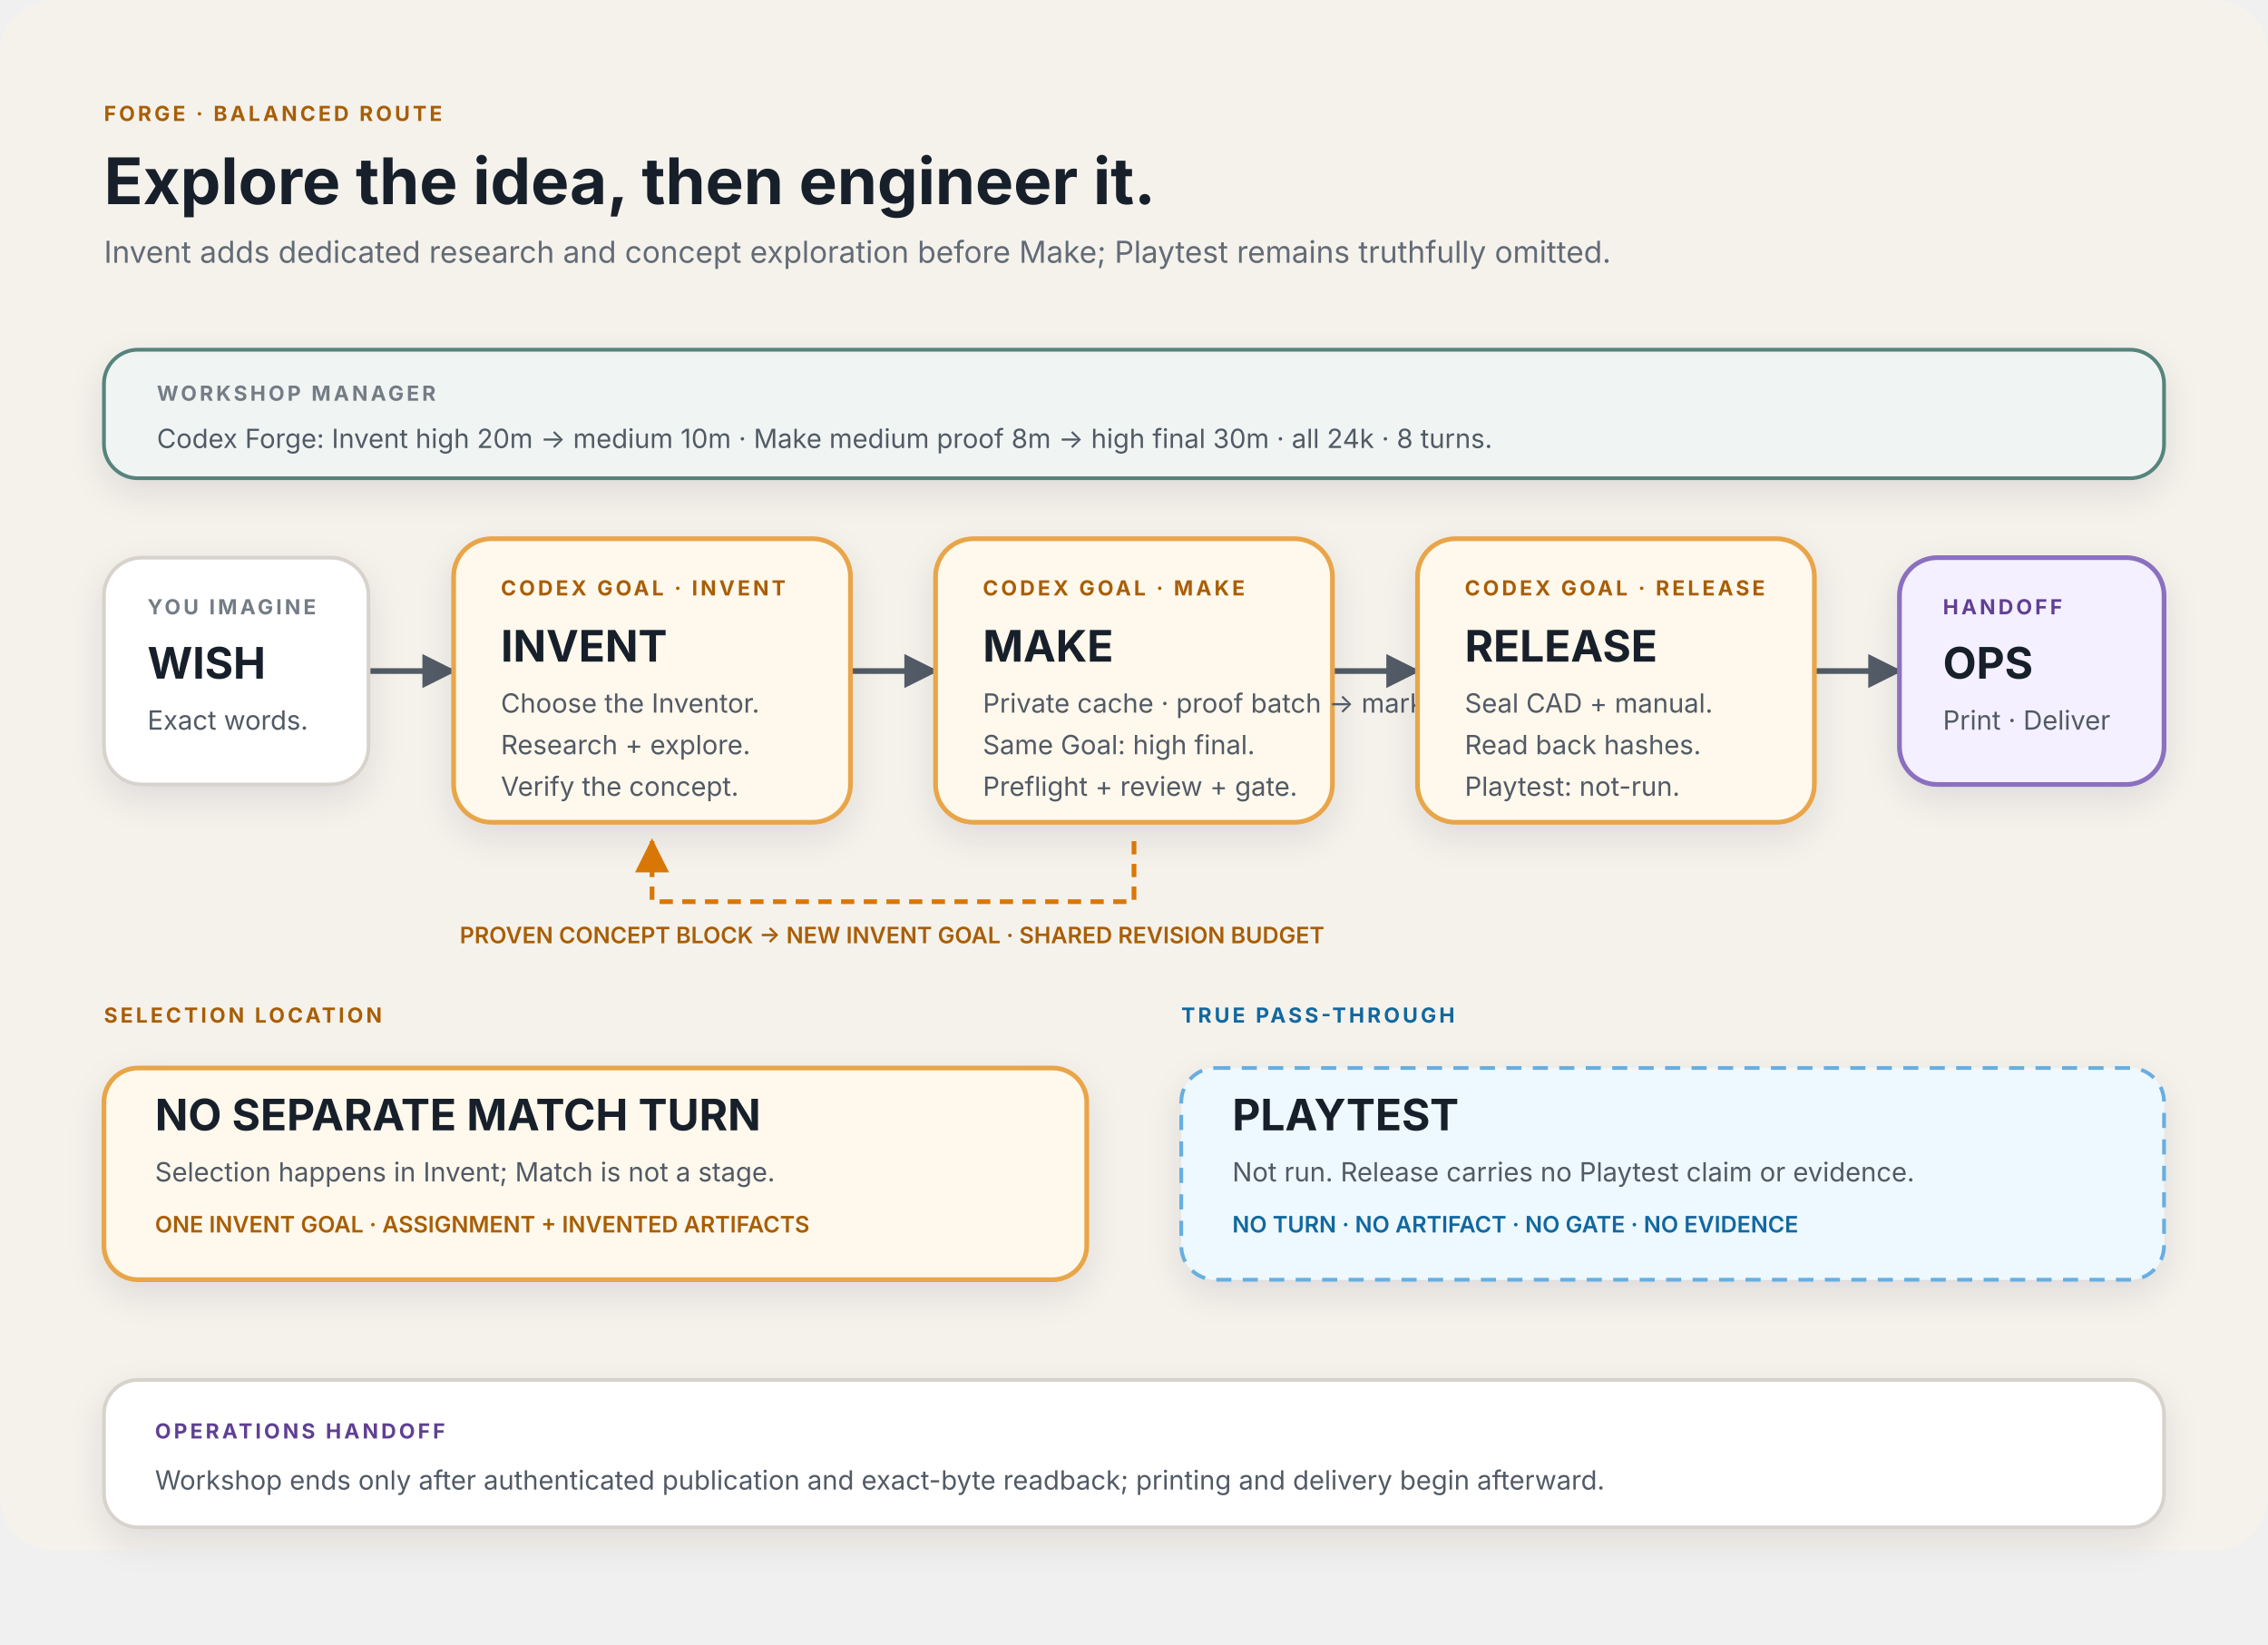
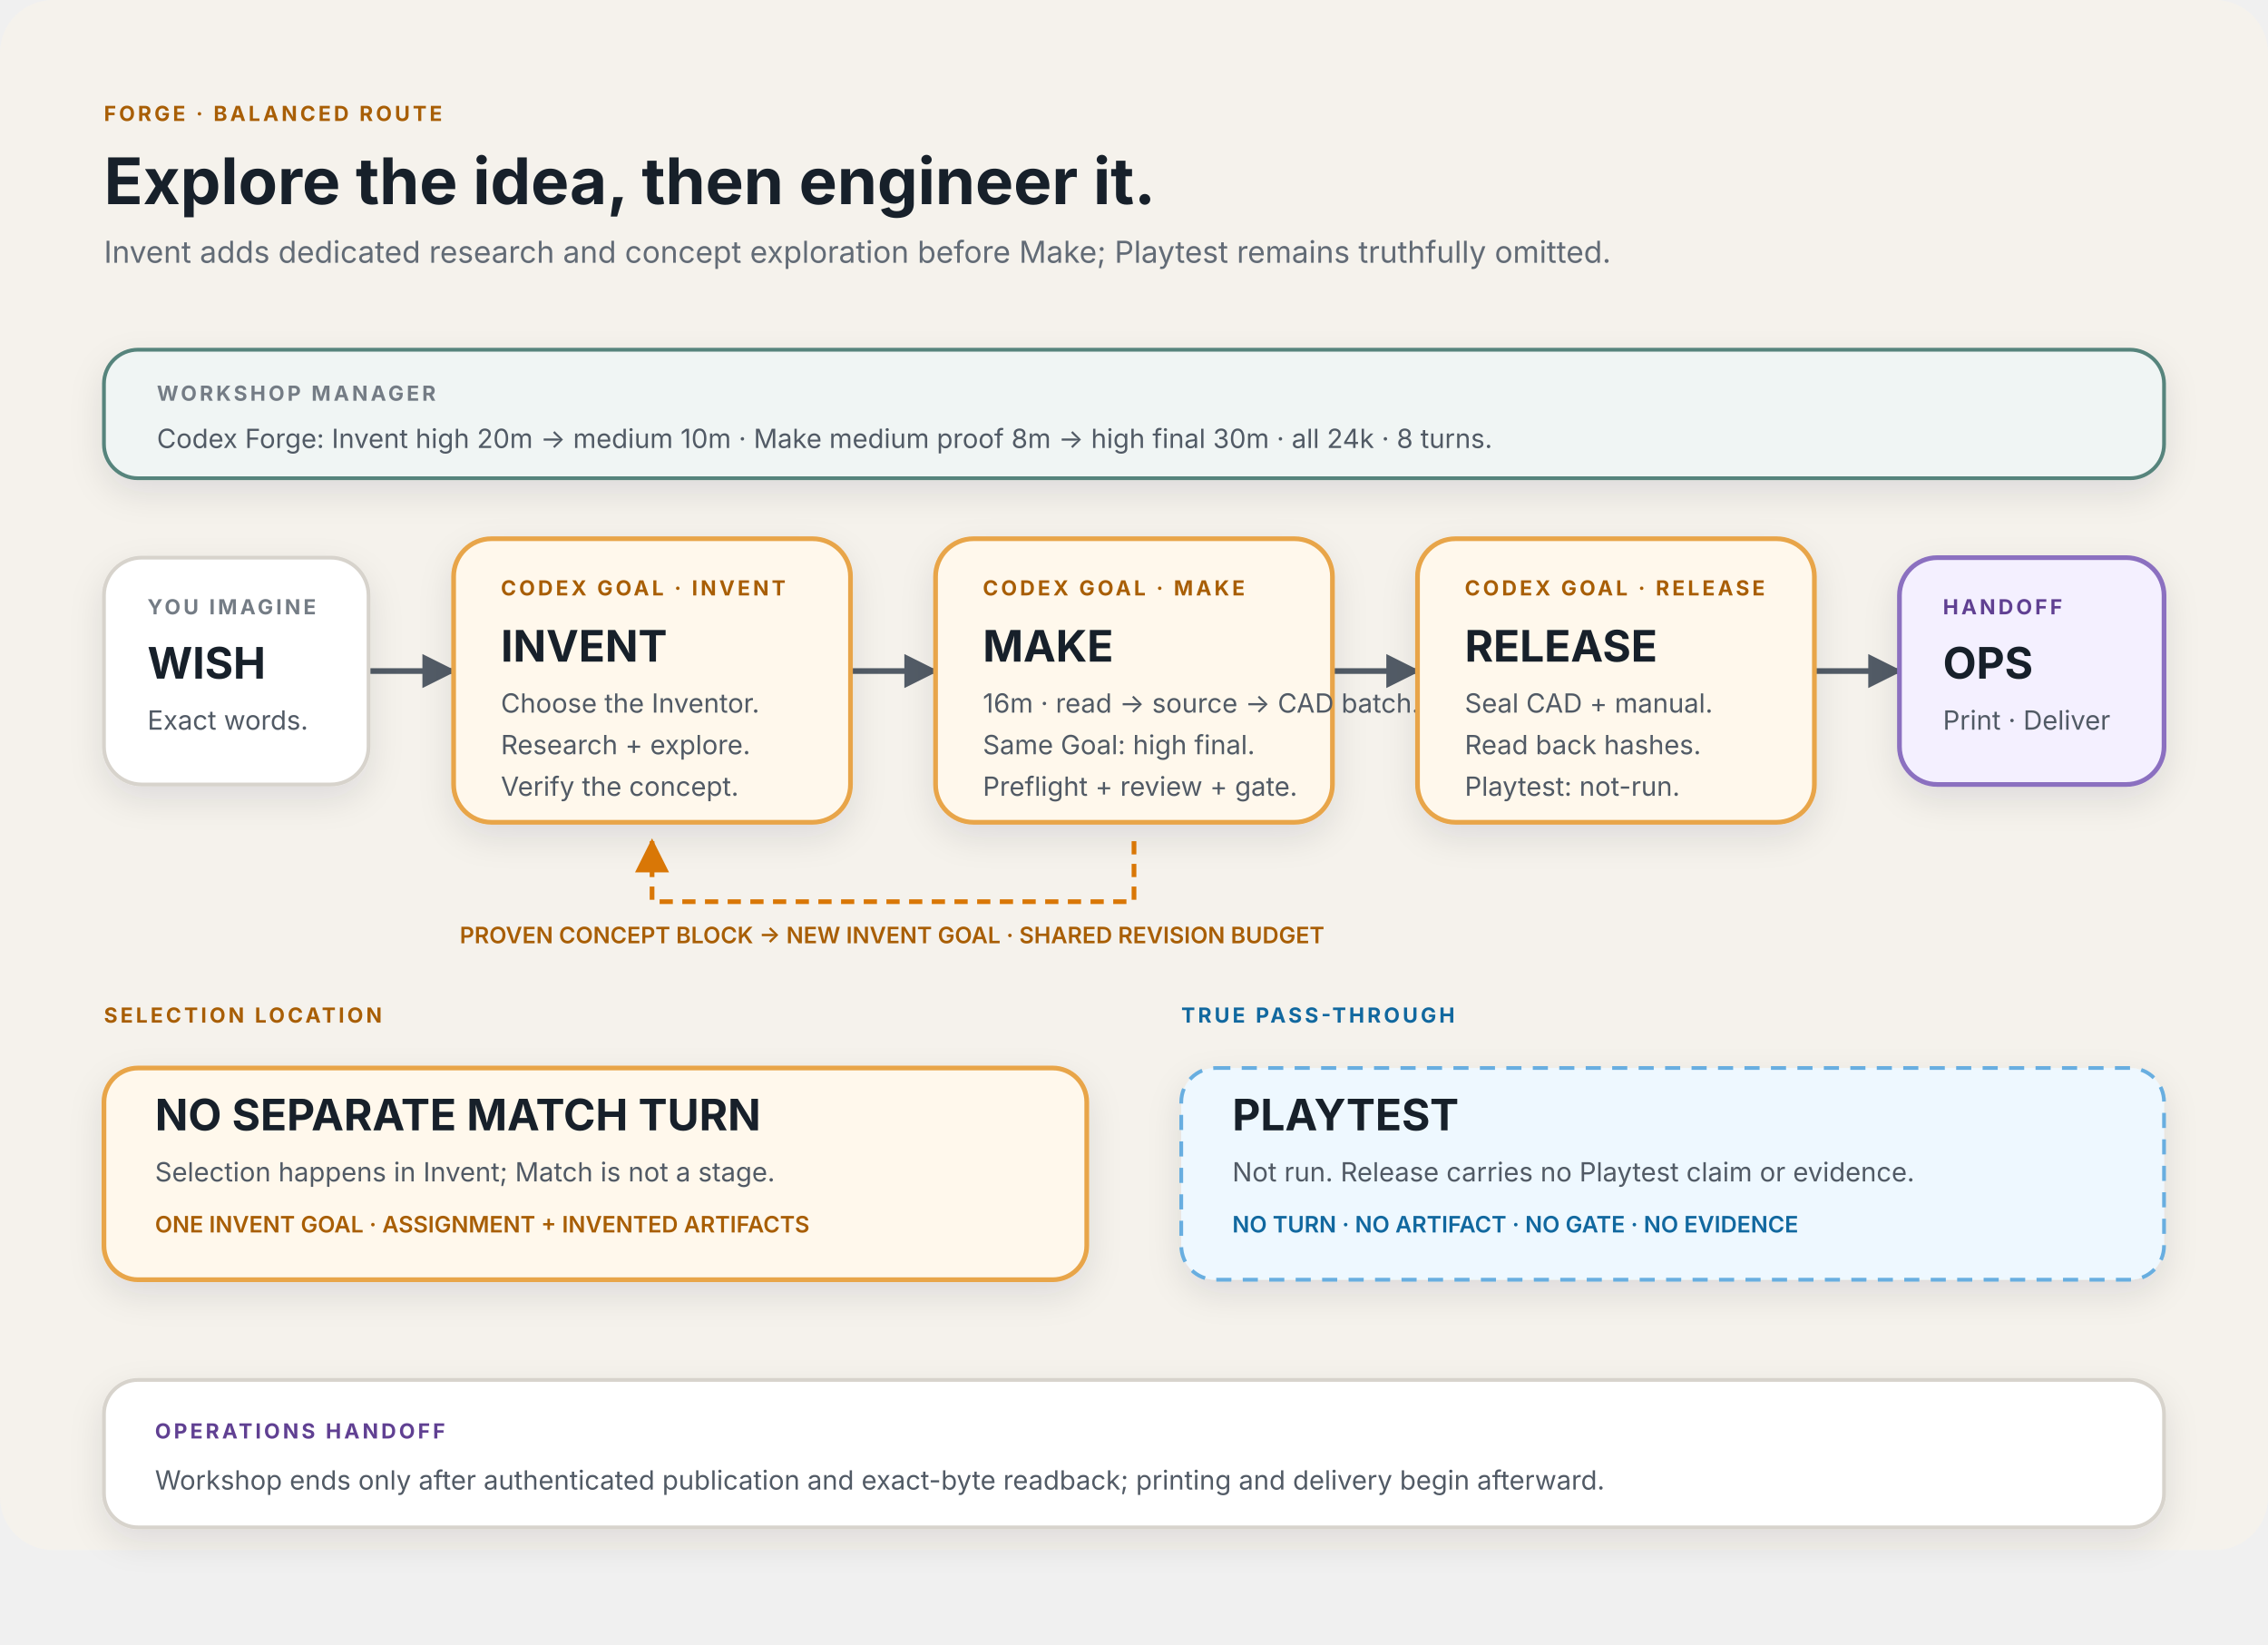
<svg xmlns="http://www.w3.org/2000/svg" viewBox="0 0 1200 870" role="img" aria-labelledby="title description">
  <defs>
    <filter id="shadow" x="-20%" y="-25%" width="140%" height="170%">
      <feDropShadow dx="0" dy="7" stdDeviation="9" flood-color="#17202a" flood-opacity="0.10" />
    </filter>
    <marker id="arrow" viewBox="0 0 12 12" markerWidth="18" markerHeight="18" refX="11" refY="6" orient="auto" markerUnits="userSpaceOnUse" overflow="visible">
      <polygon points="0,0 12,6 0,12" fill="#525b66" />
    </marker>
    <marker id="arrow-repair" viewBox="0 0 12 12" markerWidth="18" markerHeight="18" refX="11" refY="6" orient="auto" markerUnits="userSpaceOnUse" overflow="visible">
      <polygon points="0,0 12,6 0,12" fill="#d97706" />
    </marker>
    <style>
      .title { font: 700 34px -apple-system, BlinkMacSystemFont, "Segoe UI", sans-serif; fill: #17202a; }
      .subtitle { font: 400 16px -apple-system, BlinkMacSystemFont, "Segoe UI", sans-serif; fill: #626b76; }
      .eyebrow { font: 700 11px -apple-system, BlinkMacSystemFont, "Segoe UI", sans-serif; letter-spacing: 1.5px; fill: #747c85; }
      .heading { font: 700 23px -apple-system, BlinkMacSystemFont, "Segoe UI", sans-serif; fill: #17202a; }
      .body { font: 400 14px -apple-system, BlinkMacSystemFont, "Segoe UI", sans-serif; fill: #515a65; }
      .small { font: 600 12px -apple-system, BlinkMacSystemFont, "Segoe UI", sans-serif; fill: #626b76; }
      .route { fill: none; stroke: #525b66; stroke-width: 3; marker-end: url(#arrow); }
      .repair { fill: none; stroke: #d97706; stroke-width: 2.5; stroke-dasharray: 7 5; marker-end: url(#arrow-repair); }
      .node { fill: #ffffff; stroke: #d7d3cc; stroke-width: 2; }
      .manager { fill: #f0f5f4; stroke: #56847c; stroke-width: 2; }
      .active { fill: #fff8ec; stroke: #e8a548; stroke-width: 2.5; }
      .skip { fill: #eef8ff; stroke: #67aee0; stroke-width: 2; stroke-dasharray: 8 6; }
      .ops { fill: #f4f0ff; stroke: #8b6fc0; stroke-width: 2.5; }
      .orange { fill: #a85e05; }
      .blue { fill: #11689f; }
      .purple { fill: #604092; }
    </style>
  </defs>
  <rect width="1200" height="820" rx="28" fill="#f5f2ec" />
  <text x="55" y="64" class="eyebrow orange">FORGE · BALANCED ROUTE</text>
  <text x="55" y="108" class="title">Explore the idea, then engineer it.</text>
  <text x="55" y="139" class="subtitle">Invent adds dedicated research and concept exploration before Make; Playtest remains truthfully omitted.</text>
  <g filter="url(#shadow)">
    <rect x="55" y="185" width="1090" height="68" rx="18" class="manager" />
  </g>
  <text x="83" y="212" class="eyebrow" fill="#376b61">WORKSHOP MANAGER</text>
  <text x="83" y="237" class="body">Codex Forge: Invent high 20m → medium 10m · Make medium proof 8m → high final 30m · all 24k · 8 turns.</text>
  <path class="route" d="M 195 355 H 240" />
  <path class="route" d="M 450 355 H 495" />
  <path class="route" d="M 705 355 H 750" />
  <path class="route" d="M 960 355 H 1005" />
  <g filter="url(#shadow)">
    <rect x="55" y="295" width="140" height="120" rx="20" class="node" />
  </g>
  <text x="78" y="325" class="eyebrow">YOU IMAGINE</text>
  <text x="78" y="359" class="heading">WISH</text>
  <text x="78" y="386" class="body">Exact words.</text>
  <g filter="url(#shadow)">
    <rect x="240" y="285" width="210" height="150" rx="20" class="active" />
  </g>
  <text x="265" y="315" class="eyebrow orange">CODEX GOAL · INVENT</text>
  <text x="265" y="350" class="heading">INVENT</text>
  <text x="265" y="377" class="body">Choose the Inventor.</text>
  <text x="265" y="399" class="body">Research + explore.</text>
  <text x="265" y="421" class="body">Verify the concept.</text>
  <g filter="url(#shadow)">
    <rect x="495" y="285" width="210" height="150" rx="20" class="active" />
  </g>
  <text x="520" y="315" class="eyebrow orange">CODEX GOAL · MAKE</text>
  <text x="520" y="350" class="heading">MAKE</text>
-   <text x="520" y="377" class="body">Private cache · proof batch → marker.</text>
+   <text x="520" y="377" class="body">16m · read → source → CAD batch.</text>
  <text x="520" y="399" class="body">Same Goal: high final.</text>
  <text x="520" y="421" class="body">Preflight + review + gate.</text>
  <g filter="url(#shadow)">
    <rect x="750" y="285" width="210" height="150" rx="20" class="active" />
  </g>
  <text x="775" y="315" class="eyebrow orange">CODEX GOAL · RELEASE</text>
  <text x="775" y="350" class="heading">RELEASE</text>
  <text x="775" y="377" class="body">Seal CAD + manual.</text>
  <text x="775" y="399" class="body">Read back hashes.</text>
  <text x="775" y="421" class="body">Playtest: not-run.</text>
  <g filter="url(#shadow)">
    <rect x="1005" y="295" width="140" height="120" rx="20" class="ops" />
  </g>
  <text x="1028" y="325" class="eyebrow purple">HANDOFF</text>
  <text x="1028" y="359" class="heading">OPS</text>
  <text x="1028" y="386" class="body">Print · Deliver</text>
  <path class="repair" d="M 600 445 V 477 H 345 V 445" />
  <text x="472" y="499" text-anchor="middle" class="small orange">PROVEN CONCEPT BLOCK → NEW INVENT GOAL · SHARED REVISION BUDGET</text>
  <text x="55" y="541" class="eyebrow orange">SELECTION LOCATION</text>
  <g filter="url(#shadow)">
    <rect x="55" y="565" width="520" height="112" rx="18" class="active" />
  </g>
  <text x="82" y="598" class="heading">NO SEPARATE MATCH TURN</text>
  <text x="82" y="625" class="body">Selection happens in Invent; Match is not a stage.</text>
  <text x="82" y="652" class="small orange">ONE INVENT GOAL · ASSIGNMENT + INVENTED ARTIFACTS</text>
  <text x="625" y="541" class="eyebrow blue">TRUE PASS-THROUGH</text>
  <g filter="url(#shadow)">
    <rect x="625" y="565" width="520" height="112" rx="18" class="skip" />
  </g>
  <text x="652" y="598" class="heading">PLAYTEST</text>
  <text x="652" y="625" class="body">Not run. Release carries no Playtest claim or evidence.</text>
  <text x="652" y="652" class="small blue">NO TURN · NO ARTIFACT · NO GATE · NO EVIDENCE</text>
  <g filter="url(#shadow)">
    <rect x="55" y="730" width="1090" height="78" rx="18" fill="#ffffff" stroke="#d7d3cc" stroke-width="2" />
  </g>
  <text x="82" y="761" class="eyebrow purple">OPERATIONS HANDOFF</text>
  <text x="82" y="788" class="body">Workshop ends only after authenticated publication and exact-byte readback; printing and delivery begin afterward.</text>
</svg>
